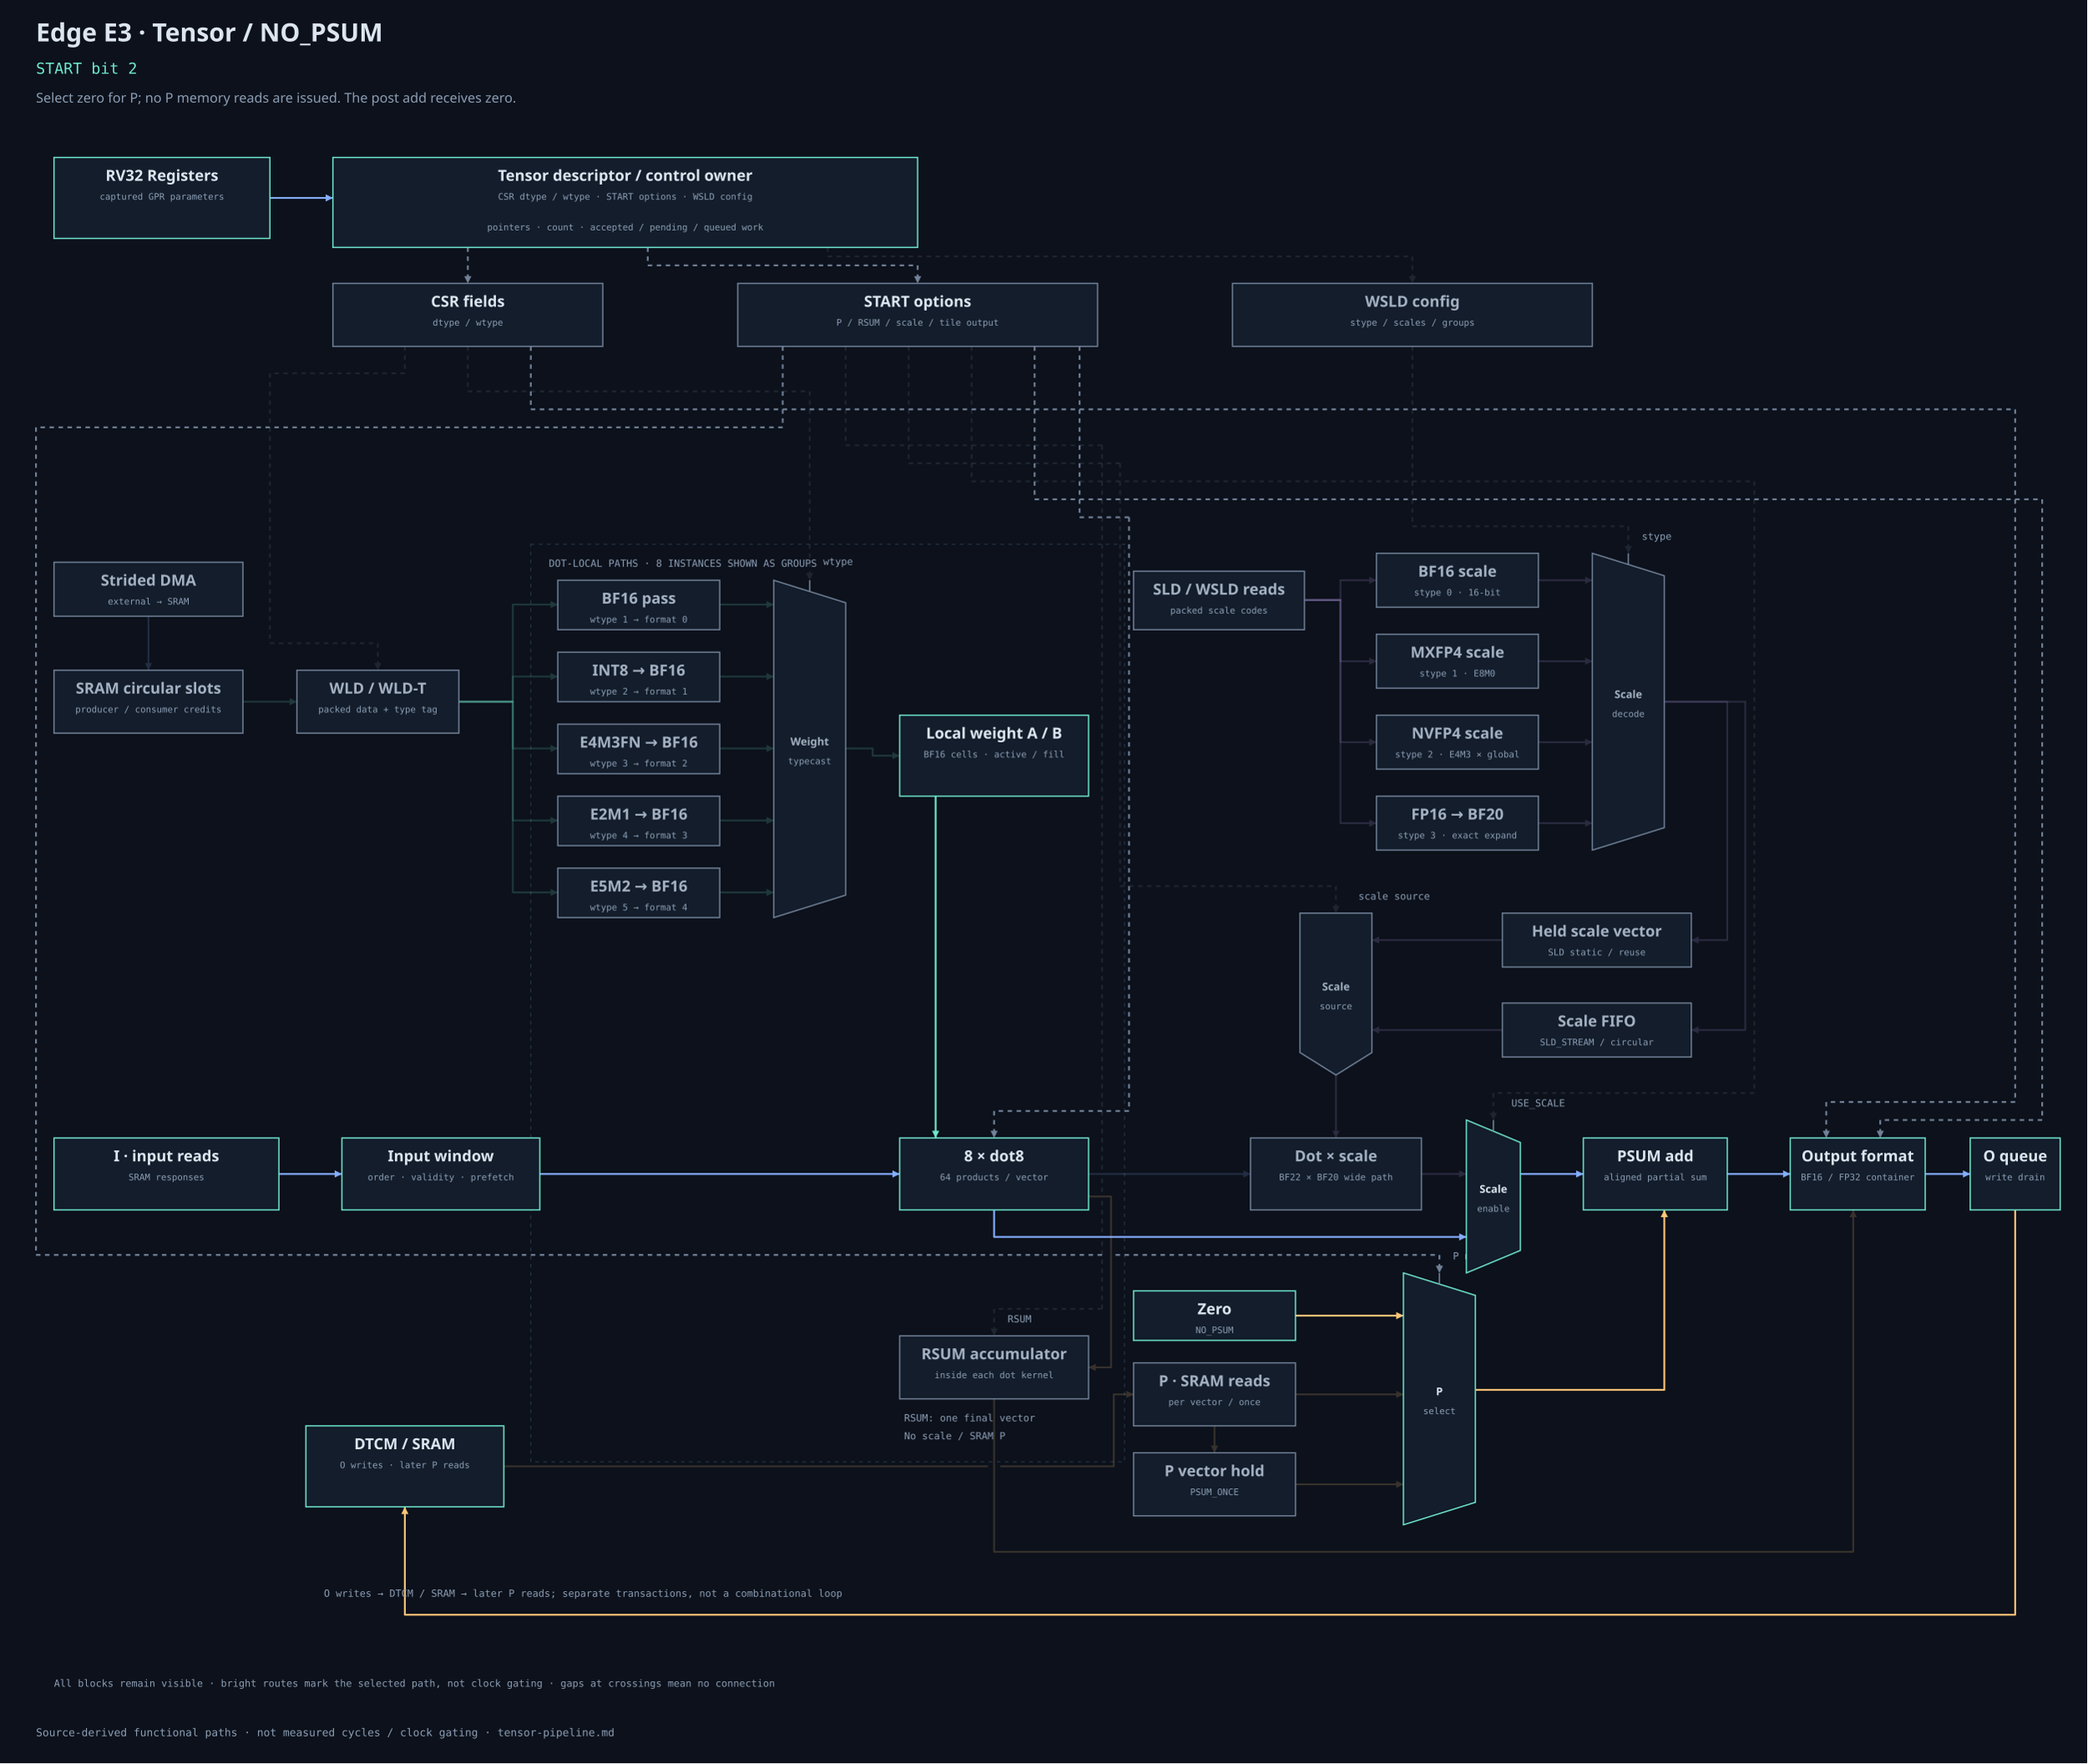
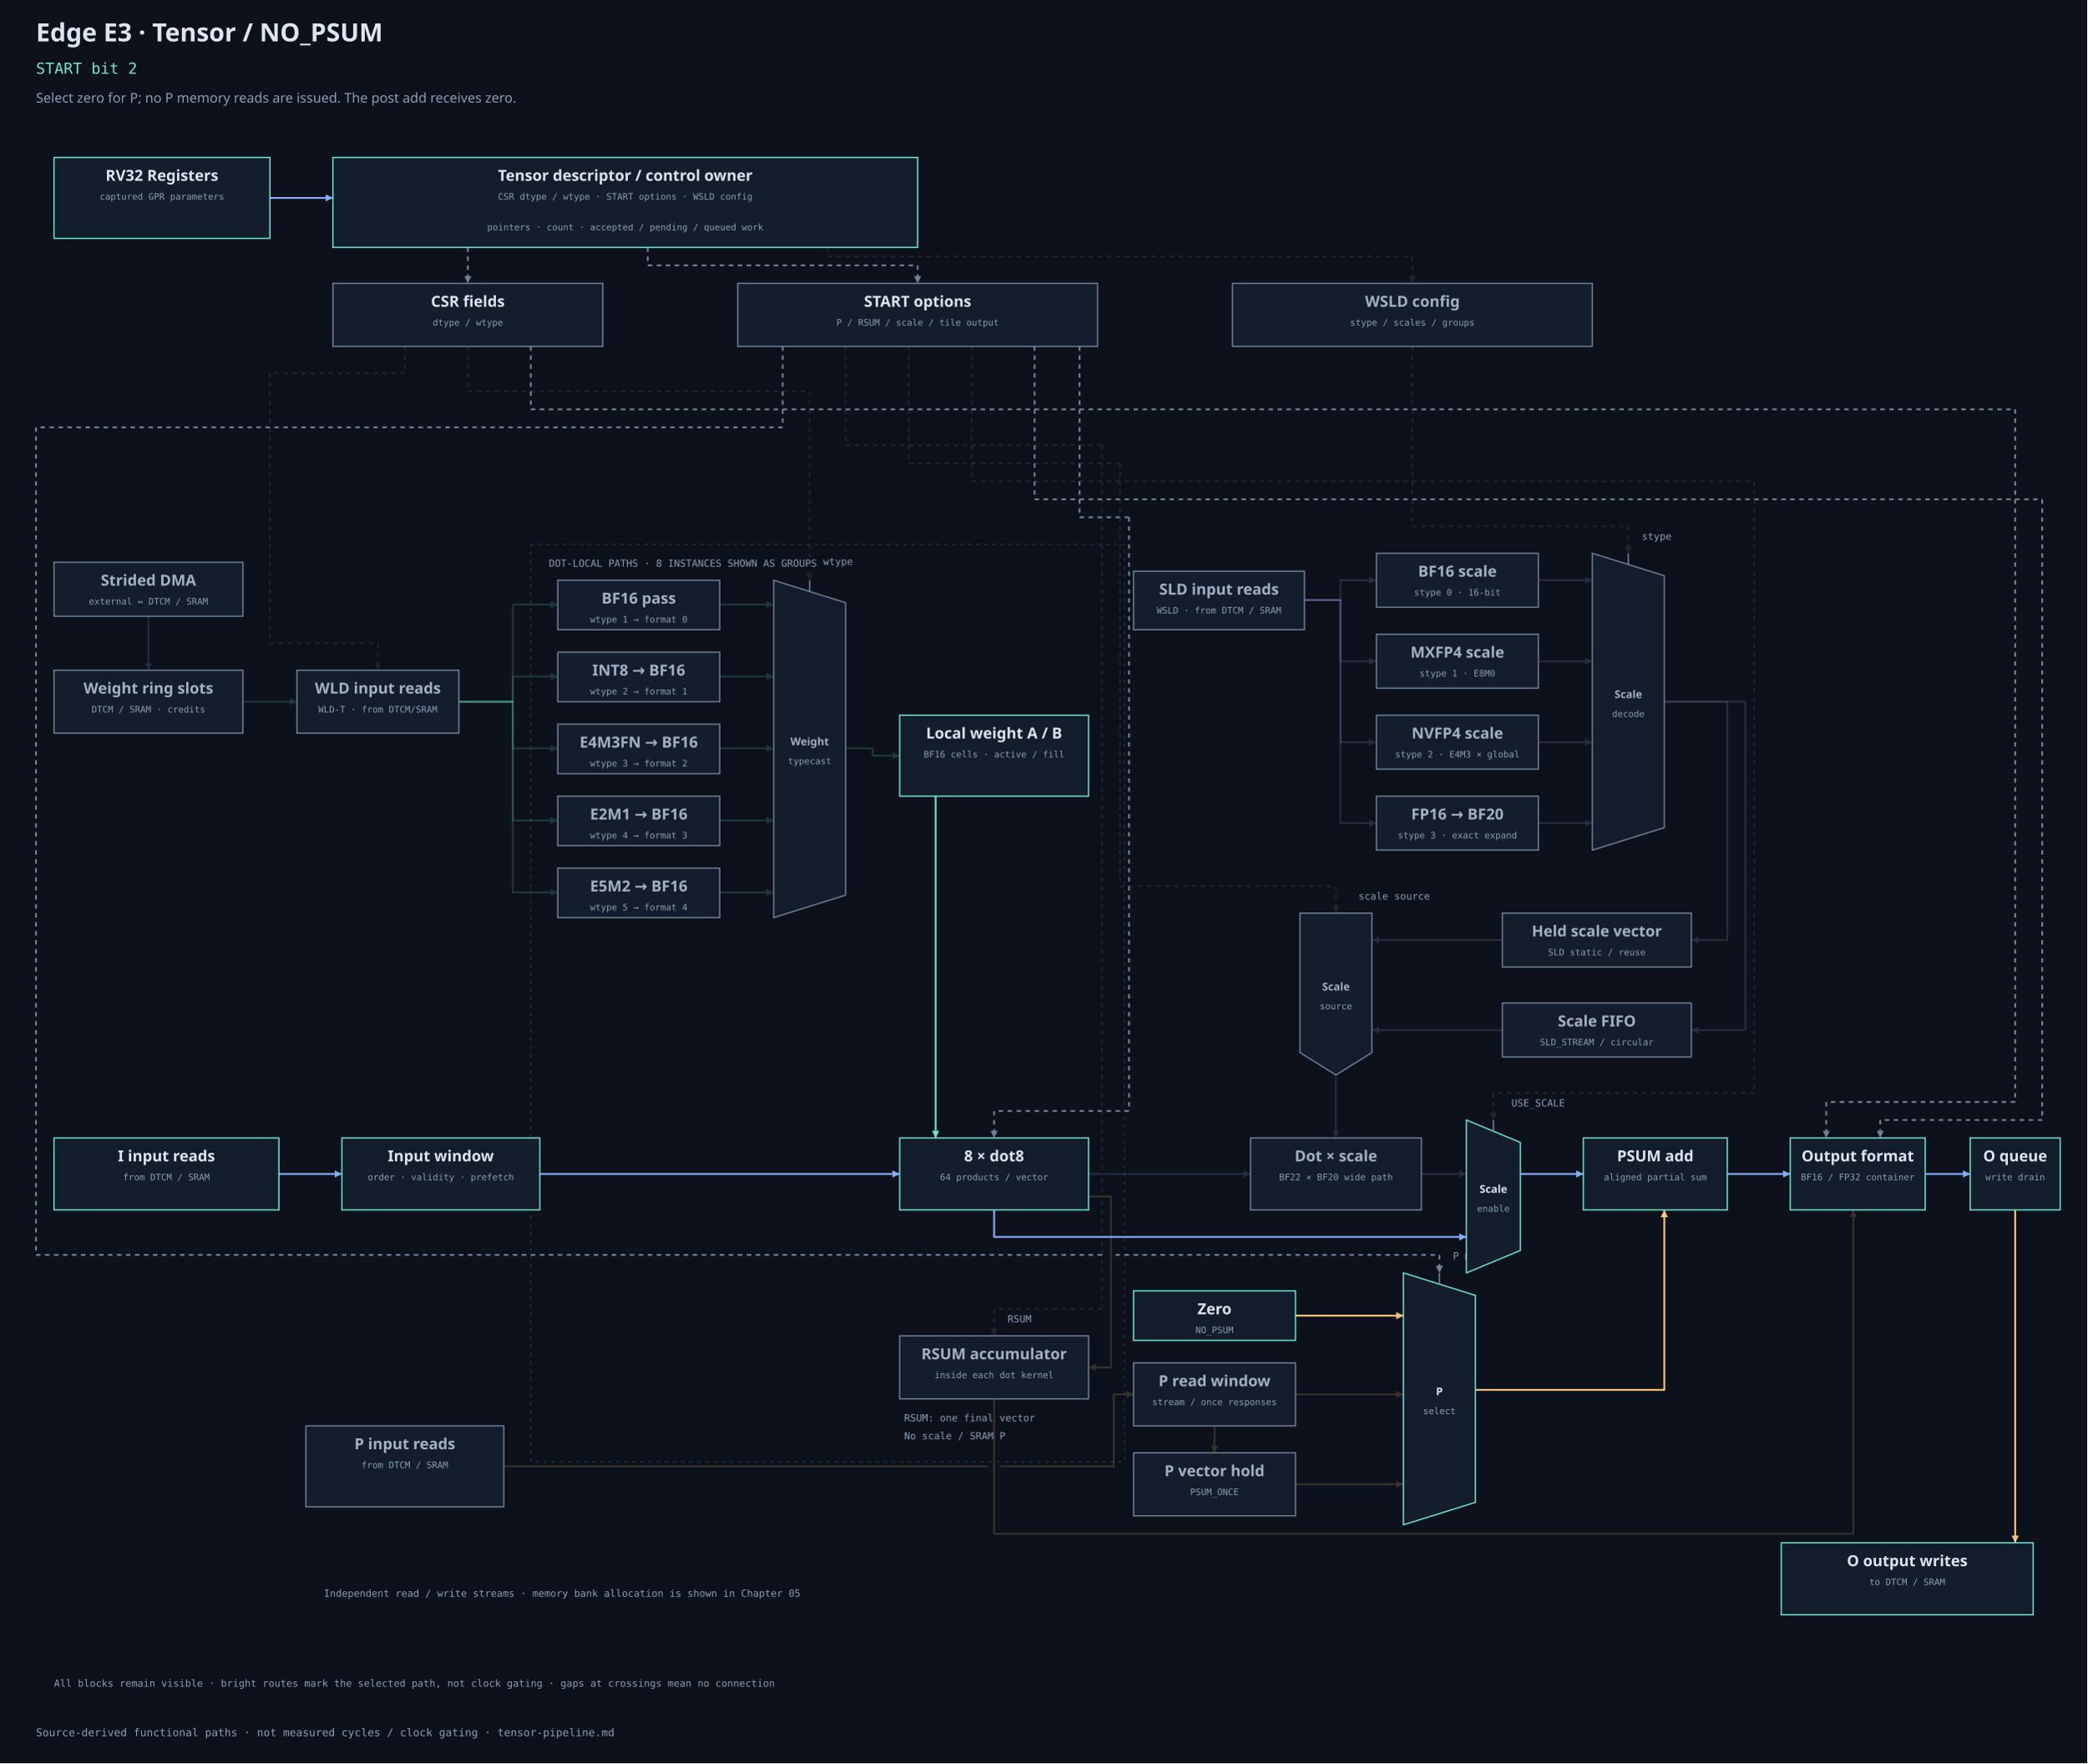
<svg xmlns="http://www.w3.org/2000/svg" width="2320" height="1960" viewBox="0 0 2320 1960">
  <rect width="2320" height="1960" fill="#0c111b" />
  <text x="40" y="46" fill="#dce5f0" font-family="sans-serif" font-size="28" font-weight="700">Edge E3 · Tensor / NO_PSUM</text>
  <text x="40" y="82" fill="#6ee7cf" font-family="monospace" font-size="17">START bit 2</text>
  <text x="40" y="114" fill="#8c9eb5" font-family="sans-serif" font-size="15">Select zero for P; no P memory reads are issued. The post add receives zero.</text>
  <svg x="20" y="135" width="2280" height="1760" viewBox="0 0 2280 1760" role="img" aria-labelledby="tensor-svg-title tensor-svg-desc">
    <style>.tensor-bg{fill:var(--bg,#0c111b)}.tensor-memory{fill:none;stroke:var(--rule,#29394e);stroke-dasharray:4 5}.tensor-title{font:600 17px sans-serif;fill:var(--ink,#dce5f0)}.tensor-sub{font:10px monospace;fill:var(--muted,#8c9eb5)}.tensor-caption{font:11px monospace;fill:var(--muted,#8c9eb5)}.tensor-box{fill:var(--panel,#131d2b);stroke:var(--ink,#dce5f0);stroke-width:1.4}.tensor-wire{fill:none;stroke-width:2;stroke-linejoin:round}.tensor-data{stroke:#85adff}.tensor-weight{stroke:#6ee7cf}.tensor-psum{stroke:#ffc578}.tensor-optional{stroke:#b39be8}.tensor-control{stroke:#718198;stroke-dasharray:5 5}.tensor-arrow-data{fill:#85adff}.tensor-arrow-weight{fill:#6ee7cf}.tensor-arrow-psum{fill:#ffc578}.tensor-arrow-optional{fill:#b39be8}.tensor-arrow-control{fill:#718198}[data-tensor-node]{opacity:1}[data-tensor-path]{opacity:.18}[data-tensor-path].is-active{opacity:1}[data-tensor-node]:not(.is-active) .tensor-box{stroke:var(--muted,#718198)}[data-tensor-node]:not(.is-active) .tensor-title{fill:var(--muted,#a4b1c3)}[data-tensor-node]:not(.is-active) .tensor-sub{fill:var(--muted,#8c9eb5)}.tensor-mux-title{font-size:12px}.tensor-control-source .tensor-box{stroke:#718198!important}.tensor-control-port{stroke:#718198;stroke-width:1.5;fill:none}.is-active .tensor-box{stroke:#6ee7cf}</style>
    <defs>
      <marker id="tensor-arrow-data" viewBox="0 0 8 8" refX="8" refY="4" markerWidth="8" markerHeight="8" markerUnits="userSpaceOnUse" orient="auto">
        <path d="M0 0L8 4L0 8Z" class="tensor-arrow-data" />
      </marker>
      <marker id="tensor-arrow-weight" viewBox="0 0 8 8" refX="8" refY="4" markerWidth="8" markerHeight="8" markerUnits="userSpaceOnUse" orient="auto">
        <path d="M0 0L8 4L0 8Z" class="tensor-arrow-weight" />
      </marker>
      <marker id="tensor-arrow-psum" viewBox="0 0 8 8" refX="8" refY="4" markerWidth="8" markerHeight="8" markerUnits="userSpaceOnUse" orient="auto">
        <path d="M0 0L8 4L0 8Z" class="tensor-arrow-psum" />
      </marker>
      <marker id="tensor-arrow-optional" viewBox="0 0 8 8" refX="8" refY="4" markerWidth="8" markerHeight="8" markerUnits="userSpaceOnUse" orient="auto">
        <path d="M0 0L8 4L0 8Z" class="tensor-arrow-optional" />
      </marker>
      <marker id="tensor-arrow-control" viewBox="0 0 8 8" refX="8" refY="4" markerWidth="8" markerHeight="8" markerUnits="userSpaceOnUse" orient="auto">
        <path d="M0 0L8 4L0 8Z" class="tensor-arrow-control" />
      </marker>
    </defs>
    <rect class="tensor-bg" width="2280" height="1760" />
    <rect class="tensor-memory" x="570" y="470" width="660" height="1020" />
    <text class="tensor-caption" x="590" y="495">DOT-LOCAL PATHS · 8 INSTANCES SHOWN AS GROUPS</text>
    <text class="tensor-caption" x="895" y="493">wtype</text>
    <text class="tensor-caption" x="1805" y="465">stype</text>
    <text class="tensor-caption" x="1660" y="1095">USE_SCALE</text>
    <text class="tensor-caption" x="1490" y="865">scale source</text>
    <text class="tensor-caption" x="1595" y="1265">P mode</text>
    <text class="tensor-caption" x="1100" y="1335">RSUM</text>
    <path data-tensor-path="gpr-owner" class="tensor-wire tensor-data is-active" d="M280 85H350" marker-end="url(#tensor-arrow-data)" />
    <g data-tensor-path="ctrl-wld" class="tensor-wire tensor-control ">
      <path d="M430 250L430 280M430 280L280 280M280 280L280 580M280 580L400 580M400 580L400 610" />
      <path d="M400 602L400 610" marker-end="url(#tensor-arrow-control)" />
    </g>
    <g data-tensor-path="ctrl-weight" class="tensor-wire tensor-control ">
      <path d="M500 250L500 300M500 300L880 300M880 300L880 510" />
      <path d="M880 502L880 510" marker-end="url(#tensor-arrow-control)" />
    </g>
    <g data-tensor-path="ctrl-psum" class="tensor-wire tensor-control is-active">
      <path d="M850 250L850 340M850 340L20 340M20 340L20 1260M20 1260L1210 1260M1220 1260L1580 1260M1580 1260L1580 1280" />
      <path d="M1580 1272L1580 1280" marker-end="url(#tensor-arrow-control)" />
    </g>
    <g data-tensor-path="ctrl-rsum" class="tensor-wire tensor-control ">
      <path d="M920 250L920 360M920 360L1205 360M1205 360L1205 1165M1205 1175L1205 1190M1205 1200L1205 1235M1205 1245L1205 1320M1205 1320L1085 1320M1085 1320L1085 1350" />
      <path d="M1085 1342L1085 1350" marker-end="url(#tensor-arrow-control)" />
    </g>
    <g data-tensor-path="ctrl-scale" class="tensor-wire tensor-control ">
      <path d="M990 250L990 380M990 380L1225 380M1225 380L1225 850M1225 850L1465 850M1465 850L1465 880" />
      <path d="M1465 872L1465 880" marker-end="url(#tensor-arrow-control)" />
    </g>
    <g data-tensor-path="ctrl-enable" class="tensor-wire tensor-control ">
      <path d="M1060 250L1060 400M1060 400L1930 400M1930 400L1930 1080M1930 1080L1640 1080M1640 1080L1640 1110" />
      <path d="M1640 1102L1640 1110" marker-end="url(#tensor-arrow-control)" />
    </g>
    <g data-tensor-path="ctrl-stype" class="tensor-wire tensor-control ">
      <path d="M1550 250L1550 450M1550 450L1790 450M1790 450L1790 480" />
      <path d="M1790 472L1790 480" marker-end="url(#tensor-arrow-control)" />
    </g>
    <g data-tensor-path="ctrl-format" class="tensor-wire tensor-control is-active">
      <path d="M570 250L570 320M570 320L2220 320M2220 320L2220 1090M2220 1090L2010 1090M2010 1090L2010 1130" />
      <path d="M2010 1122L2010 1130" marker-end="url(#tensor-arrow-control)" />
    </g>
    <g data-tensor-path="owner-dot" class="tensor-wire tensor-control is-active">
      <path d="M1180 250L1180 440M1180 440L1235 440M1235 440L1235 1100M1235 1100L1085 1100M1085 1100L1085 1130" />
      <path d="M1085 1122L1085 1130" marker-end="url(#tensor-arrow-control)" />
    </g>
    <path data-tensor-path="dma-ring" class="tensor-wire tensor-data " d="M145 550L145 610" marker-end="url(#tensor-arrow-data)" />
    <path data-tensor-path="ring-wld" class="tensor-wire tensor-weight " d="M250 645L310 645" marker-end="url(#tensor-arrow-weight)" />
    <path data-tensor-path="weights" class="tensor-wire tensor-weight is-active" d="M1020 750L1020 1130" marker-end="url(#tensor-arrow-weight)" />
    <path data-tensor-path="input-window" class="tensor-wire tensor-data is-active" d="M290 1170L360 1170" marker-end="url(#tensor-arrow-data)" />
    <path data-tensor-path="window-dot" class="tensor-wire tensor-data is-active" d="M580 1170L980 1170" marker-end="url(#tensor-arrow-data)" />
    <path data-tensor-path="dot-post" class="tensor-wire tensor-data " d="M1190 1170L1370 1170" marker-end="url(#tensor-arrow-data)" />
    <path data-tensor-path="scale-product" class="tensor-wire tensor-optional " d="M1560 1170L1610 1170" marker-end="url(#tensor-arrow-optional)" />
    <path data-tensor-path="scale-bypass" class="tensor-wire tensor-data is-active" d="M1085 1210L1085 1240L1610 1240" marker-end="url(#tensor-arrow-data)" />
    <path data-tensor-path="scaled-to-post" class="tensor-wire tensor-data is-active" d="M1670 1170L1740 1170" marker-end="url(#tensor-arrow-data)" />
    <path data-tensor-path="post-output" class="tensor-wire tensor-data is-active" d="M1900 1170L1970 1170" marker-end="url(#tensor-arrow-data)" />
    <path data-tensor-path="format-output" class="tensor-wire tensor-data is-active" d="M2120 1170L2170 1170" marker-end="url(#tensor-arrow-data)" />
    <path data-tensor-path="rsum-merge" class="tensor-wire tensor-psum " d="M1190 1195L1215 1195L1215 1385L1190 1385" marker-end="url(#tensor-arrow-psum)" />
-     <path data-tensor-path="rsum-output" class="tensor-wire tensor-psum " d="M1085 1420L1085 1590L2040 1590L2040 1210" marker-end="url(#tensor-arrow-psum)" />
+     <path data-tensor-path="rsum-output" class="tensor-wire tensor-psum " d="M1085 1420L1085 1570L2040 1570L2040 1210" marker-end="url(#tensor-arrow-psum)" />
    <path data-tensor-path="static-scale" class="tensor-wire tensor-optional " d="M1650 910L1505 910" marker-end="url(#tensor-arrow-optional)" />
    <path data-tensor-path="stream-scale" class="tensor-wire tensor-optional " d="M1650 1010L1505 1010" marker-end="url(#tensor-arrow-optional)" />
    <path data-tensor-path="scale" class="tensor-wire tensor-optional " d="M1465 1060L1465 1130" marker-end="url(#tensor-arrow-optional)" />
    <path data-tensor-path="sld-static" class="tensor-wire tensor-optional " d="M1830 645L1900 645L1900 910L1860 910" marker-end="url(#tensor-arrow-optional)" />
    <path data-tensor-path="sld-stream" class="tensor-wire tensor-optional " d="M1830 645L1920 645L1920 1010L1860 1010" marker-end="url(#tensor-arrow-optional)" />
    <path data-tensor-path="zero-p" class="tensor-wire tensor-psum is-active" d="M1420 1327.5L1540 1327.5" marker-end="url(#tensor-arrow-psum)" />
    <path data-tensor-path="read-hold" class="tensor-wire tensor-psum " d="M1330 1450L1330 1480" marker-end="url(#tensor-arrow-psum)" />
    <path data-tensor-path="hold-p" class="tensor-wire tensor-psum " d="M1420 1515L1540 1515" marker-end="url(#tensor-arrow-psum)" />
    <path data-tensor-path="stream-p" class="tensor-wire tensor-psum " d="M1420 1415L1540 1415" marker-end="url(#tensor-arrow-psum)" />
    <path data-tensor-path="psum-post" class="tensor-wire tensor-psum is-active" d="M1620 1410L1830 1410L1830 1210" marker-end="url(#tensor-arrow-psum)" />
-     <path data-tensor-path="writeback" class="tensor-wire tensor-psum is-active" d="M2220 1210L2220 1660L430 1660L430 1540" marker-end="url(#tensor-arrow-psum)" />
-     <g data-tensor-path="sram-psum" class="tensor-wire tensor-psum ">
+     <path data-tensor-path="writeback" class="tensor-wire tensor-psum is-active" d="M2220 1210L2220 1580" marker-end="url(#tensor-arrow-psum)" />
+     <g data-tensor-path="p-read-window" class="tensor-wire tensor-psum ">
      <path d="M540 1495L1078 1495M1092 1495L1218 1495L1218 1415L1240 1415" />
      <path d="M1232 1415H1240" marker-end="url(#tensor-arrow-psum)" />
    </g>
    <path data-tensor-path="wld-bf16" class="tensor-wire tensor-weight " d="M490 645L550 645L550 537L600 537" marker-end="url(#tensor-arrow-weight)" />
    <path data-tensor-path="cast-bf16" class="tensor-wire tensor-weight " d="M780 537L840 537" marker-end="url(#tensor-arrow-weight)" />
    <path data-tensor-path="wld-int8" class="tensor-wire tensor-weight " d="M490 645L550 645L550 617L600 617" marker-end="url(#tensor-arrow-weight)" />
    <path data-tensor-path="cast-int8" class="tensor-wire tensor-weight " d="M780 617L840 617" marker-end="url(#tensor-arrow-weight)" />
    <path data-tensor-path="wld-e4m3" class="tensor-wire tensor-weight " d="M490 645L550 645L550 697L600 697" marker-end="url(#tensor-arrow-weight)" />
    <path data-tensor-path="cast-e4m3" class="tensor-wire tensor-weight " d="M780 697L840 697" marker-end="url(#tensor-arrow-weight)" />
    <path data-tensor-path="wld-fp4" class="tensor-wire tensor-weight " d="M490 645L550 645L550 777L600 777" marker-end="url(#tensor-arrow-weight)" />
    <path data-tensor-path="cast-fp4" class="tensor-wire tensor-weight " d="M780 777L840 777" marker-end="url(#tensor-arrow-weight)" />
    <path data-tensor-path="wld-e5m2" class="tensor-wire tensor-weight " d="M490 645L550 645L550 857L600 857" marker-end="url(#tensor-arrow-weight)" />
    <path data-tensor-path="cast-e5m2" class="tensor-wire tensor-weight " d="M780 857L840 857" marker-end="url(#tensor-arrow-weight)" />
    <path data-tensor-path="wld-banks" class="tensor-wire tensor-weight " d="M920 697L950 697L950 705L980 705" marker-end="url(#tensor-arrow-weight)" />
    <path data-tensor-path="sld-bf16" class="tensor-wire tensor-optional " d="M1430 532L1470 532L1470 510L1510 510" marker-end="url(#tensor-arrow-optional)" />
    <path data-tensor-path="decode-bf16" class="tensor-wire tensor-optional " d="M1690 510L1750 510" marker-end="url(#tensor-arrow-optional)" />
    <path data-tensor-path="sld-mx" class="tensor-wire tensor-optional " d="M1430 532L1470 532L1470 600L1510 600" marker-end="url(#tensor-arrow-optional)" />
    <path data-tensor-path="decode-mx" class="tensor-wire tensor-optional " d="M1690 600L1750 600" marker-end="url(#tensor-arrow-optional)" />
    <path data-tensor-path="sld-nv" class="tensor-wire tensor-optional " d="M1430 532L1470 532L1470 690L1510 690" marker-end="url(#tensor-arrow-optional)" />
    <path data-tensor-path="decode-nv" class="tensor-wire tensor-optional " d="M1690 690L1750 690" marker-end="url(#tensor-arrow-optional)" />
    <path data-tensor-path="sld-fp16" class="tensor-wire tensor-optional " d="M1430 532L1470 532L1470 780L1510 780" marker-end="url(#tensor-arrow-optional)" />
    <path data-tensor-path="decode-fp16" class="tensor-wire tensor-optional " d="M1690 780L1750 780" marker-end="url(#tensor-arrow-optional)" />
    <g data-tensor-path="owner-csr" class="tensor-wire tensor-control is-active">
      <path d="M500 140L500 180" />
      <path d="M500 172L500 180" marker-end="url(#tensor-arrow-control)" />
    </g>
    <g data-tensor-path="owner-start" class="tensor-wire tensor-control is-active">
      <path d="M700 140L700 160M700 160L1000 160M1000 160L1000 180" />
      <path d="M1000 172L1000 180" marker-end="url(#tensor-arrow-control)" />
    </g>
    <g data-tensor-path="owner-wsld" class="tensor-wire tensor-control ">
      <path d="M900 140L900 150M900 150L1550 150M1550 150L1550 180" />
      <path d="M1550 172L1550 180" marker-end="url(#tensor-arrow-control)" />
    </g>
    <g data-tensor-path="ctrl-tile-format" class="tensor-wire tensor-control is-active">
      <path d="M1130 250L1130 420M1130 420L2250 420M2250 420L2250 1110M2250 1110L2070 1110M2070 1110L2070 1130" />
      <path d="M2070 1122L2070 1130" marker-end="url(#tensor-arrow-control)" />
    </g>
    <g data-tensor-node="gpr" class="is-active " role="button" tabindex="0" aria-label="RV32 Registers: explore this path">
      <rect class="tensor-box" x="40" y="40" width="240" height="90" />
      <text class="tensor-title " x="160" y="66" text-anchor="middle">RV32 Registers</text>
      <text class="tensor-sub" x="160" y="87" text-anchor="middle">captured GPR parameters</text>
    </g>
    <g data-tensor-node="owner" class="is-active " role="button" tabindex="0" aria-label="Tensor descriptor / control owner: explore this path">
      <rect class="tensor-box" x="350" y="40" width="650" height="100" />
      <text class="tensor-title " x="675" y="66" text-anchor="middle">Tensor descriptor / control owner</text>
      <text class="tensor-sub" x="675" y="87" text-anchor="middle">CSR dtype / wtype · START options · WSLD config</text>
      <text class="tensor-sub" x="675" y="121" text-anchor="middle">pointers · count · accepted / pending / queued work</text>
    </g>
    <g data-tensor-node="dma" class=" " role="button" tabindex="0" aria-label="Strided DMA: explore this path">
      <rect class="tensor-box" x="40" y="490" width="210" height="60" />
      <text class="tensor-title " x="145" y="516" text-anchor="middle">Strided DMA</text>
-       <text class="tensor-sub" x="145" y="537" text-anchor="middle">external → SRAM</text>
-     </g>
-     <g data-tensor-node="ring" class=" " role="button" tabindex="0" aria-label="SRAM circular slots: explore this path">
+       <text class="tensor-sub" x="145" y="537" text-anchor="middle">external ↔ DTCM / SRAM</text>
+     </g>
+     <g data-tensor-node="ring" class=" " role="button" tabindex="0" aria-label="Weight ring slots: explore this path">
      <rect class="tensor-box" x="40" y="610" width="210" height="70" />
-       <text class="tensor-title " x="145" y="636" text-anchor="middle">SRAM circular slots</text>
-       <text class="tensor-sub" x="145" y="657" text-anchor="middle">producer / consumer credits</text>
-     </g>
-     <g data-tensor-node="wld" class=" " role="button" tabindex="0" aria-label="WLD / WLD-T: explore this path">
+       <text class="tensor-title " x="145" y="636" text-anchor="middle">Weight ring slots</text>
+       <text class="tensor-sub" x="145" y="657" text-anchor="middle">DTCM / SRAM · credits</text>
+     </g>
+     <g data-tensor-node="wld" class=" " role="button" tabindex="0" aria-label="WLD input reads: explore this path">
      <rect class="tensor-box" x="310" y="610" width="180" height="70" />
-       <text class="tensor-title " x="400" y="636" text-anchor="middle">WLD / WLD-T</text>
-       <text class="tensor-sub" x="400" y="657" text-anchor="middle">packed data + type tag</text>
+       <text class="tensor-title " x="400" y="636" text-anchor="middle">WLD input reads</text>
+       <text class="tensor-sub" x="400" y="657" text-anchor="middle">WLD-T · from DTCM/SRAM</text>
    </g>
    <g data-tensor-node="w-bf16" class=" " role="button" tabindex="0" aria-label="BF16 pass: explore this path">
      <rect class="tensor-box" x="600" y="510" width="180" height="55" />
      <text class="tensor-title " x="690" y="536" text-anchor="middle">BF16 pass</text>
      <text class="tensor-sub" x="690" y="557" text-anchor="middle">wtype 1 → format 0</text>
    </g>
    <g data-tensor-node="w-int8" class=" " role="button" tabindex="0" aria-label="INT8 → BF16: explore this path">
      <rect class="tensor-box" x="600" y="590" width="180" height="55" />
      <text class="tensor-title " x="690" y="616" text-anchor="middle">INT8 → BF16</text>
      <text class="tensor-sub" x="690" y="637" text-anchor="middle">wtype 2 → format 1</text>
    </g>
    <g data-tensor-node="w-e4m3" class=" " role="button" tabindex="0" aria-label="E4M3FN → BF16: explore this path">
      <rect class="tensor-box" x="600" y="670" width="180" height="55" />
      <text class="tensor-title " x="690" y="696" text-anchor="middle">E4M3FN → BF16</text>
      <text class="tensor-sub" x="690" y="717" text-anchor="middle">wtype 3 → format 2</text>
    </g>
    <g data-tensor-node="w-fp4" class=" " role="button" tabindex="0" aria-label="E2M1 → BF16: explore this path">
      <rect class="tensor-box" x="600" y="750" width="180" height="55" />
      <text class="tensor-title " x="690" y="776" text-anchor="middle">E2M1 → BF16</text>
      <text class="tensor-sub" x="690" y="797" text-anchor="middle">wtype 4 → format 3</text>
    </g>
    <g data-tensor-node="w-e5m2" class=" " role="button" tabindex="0" aria-label="E5M2 → BF16: explore this path">
      <rect class="tensor-box" x="600" y="830" width="180" height="55" />
      <text class="tensor-title " x="690" y="856" text-anchor="middle">E5M2 → BF16</text>
      <text class="tensor-sub" x="690" y="877" text-anchor="middle">wtype 5 → format 4</text>
    </g>
    <g data-tensor-node="wselect" class=" " role="button" tabindex="0" aria-label="Weight: explore this path">
      <path class="tensor-box" d="M840 510L920 535V860L840 885Z" />
      <path class="tensor-control-port" d="M880 510V522.5" />
      <text class="tensor-title tensor-mux-title" x="880" y="693.5" text-anchor="middle">Weight</text>
      <text class="tensor-sub" x="880" y="714.5" text-anchor="middle">typecast</text>
    </g>
    <g data-tensor-node="banks" class="is-active " role="button" tabindex="0" aria-label="Local weight A / B: explore this path">
      <rect class="tensor-box" x="980" y="660" width="210" height="90" />
      <text class="tensor-title " x="1085" y="686" text-anchor="middle">Local weight A / B</text>
      <text class="tensor-sub" x="1085" y="707" text-anchor="middle">BF16 cells · active / fill</text>
    </g>
-     <g data-tensor-node="input" class="is-active " role="button" tabindex="0" aria-label="I · input reads: explore this path">
+     <g data-tensor-node="input" class="is-active " role="button" tabindex="0" aria-label="I input reads: explore this path">
      <rect class="tensor-box" x="40" y="1130" width="250" height="80" />
-       <text class="tensor-title " x="165" y="1156" text-anchor="middle">I · input reads</text>
-       <text class="tensor-sub" x="165" y="1177" text-anchor="middle">SRAM responses</text>
+       <text class="tensor-title " x="165" y="1156" text-anchor="middle">I input reads</text>
+       <text class="tensor-sub" x="165" y="1177" text-anchor="middle">from DTCM / SRAM</text>
    </g>
    <g data-tensor-node="window" class="is-active " role="button" tabindex="0" aria-label="Input window: explore this path">
      <rect class="tensor-box" x="360" y="1130" width="220" height="80" />
      <text class="tensor-title " x="470" y="1156" text-anchor="middle">Input window</text>
      <text class="tensor-sub" x="470" y="1177" text-anchor="middle">order · validity · prefetch</text>
    </g>
    <g data-tensor-node="dot" class="is-active " role="button" tabindex="0" aria-label="8 × dot8: explore this path">
      <rect class="tensor-box" x="980" y="1130" width="210" height="80" />
      <text class="tensor-title " x="1085" y="1156" text-anchor="middle">8 × dot8</text>
      <text class="tensor-sub" x="1085" y="1177" text-anchor="middle">64 products / vector</text>
    </g>
    <g data-tensor-node="rsum" class=" " role="button" tabindex="0" aria-label="RSUM accumulator: explore this path">
      <rect class="tensor-box" x="980" y="1350" width="210" height="70" />
      <text class="tensor-title " x="1085" y="1376" text-anchor="middle">RSUM accumulator</text>
      <text class="tensor-sub" x="1085" y="1397" text-anchor="middle">inside each dot kernel</text>
    </g>
-     <g data-tensor-node="sld" class=" " role="button" tabindex="0" aria-label="SLD / WSLD reads: explore this path">
+     <g data-tensor-node="sld" class=" " role="button" tabindex="0" aria-label="SLD input reads: explore this path">
      <rect class="tensor-box" x="1240" y="500" width="190" height="65" />
-       <text class="tensor-title " x="1335" y="526" text-anchor="middle">SLD / WSLD reads</text>
-       <text class="tensor-sub" x="1335" y="547" text-anchor="middle">packed scale codes</text>
+       <text class="tensor-title " x="1335" y="526" text-anchor="middle">SLD input reads</text>
+       <text class="tensor-sub" x="1335" y="547" text-anchor="middle">WSLD · from DTCM / SRAM</text>
    </g>
    <g data-tensor-node="s-bf16" class=" " role="button" tabindex="0" aria-label="BF16 scale: explore this path">
      <rect class="tensor-box" x="1510" y="480" width="180" height="60" />
      <text class="tensor-title " x="1600" y="506" text-anchor="middle">BF16 scale</text>
      <text class="tensor-sub" x="1600" y="527" text-anchor="middle">stype 0 · 16-bit</text>
    </g>
    <g data-tensor-node="s-mx" class=" " role="button" tabindex="0" aria-label="MXFP4 scale: explore this path">
      <rect class="tensor-box" x="1510" y="570" width="180" height="60" />
      <text class="tensor-title " x="1600" y="596" text-anchor="middle">MXFP4 scale</text>
      <text class="tensor-sub" x="1600" y="617" text-anchor="middle">stype 1 · E8M0</text>
    </g>
    <g data-tensor-node="s-nv" class=" " role="button" tabindex="0" aria-label="NVFP4 scale: explore this path">
      <rect class="tensor-box" x="1510" y="660" width="180" height="60" />
      <text class="tensor-title " x="1600" y="686" text-anchor="middle">NVFP4 scale</text>
      <text class="tensor-sub" x="1600" y="707" text-anchor="middle">stype 2 · E4M3 × global</text>
    </g>
    <g data-tensor-node="s-fp16" class=" " role="button" tabindex="0" aria-label="FP16 → BF20: explore this path">
      <rect class="tensor-box" x="1510" y="750" width="180" height="60" />
      <text class="tensor-title " x="1600" y="776" text-anchor="middle">FP16 → BF20</text>
      <text class="tensor-sub" x="1600" y="797" text-anchor="middle">stype 3 · exact expand</text>
    </g>
    <g data-tensor-node="stype" class=" " role="button" tabindex="0" aria-label="Scale: explore this path">
      <path class="tensor-box" d="M1750 480L1830 505V785L1750 810Z" />
      <path class="tensor-control-port" d="M1790 480V492.5" />
      <text class="tensor-title tensor-mux-title" x="1790" y="641" text-anchor="middle">Scale</text>
      <text class="tensor-sub" x="1790" y="662" text-anchor="middle">decode</text>
    </g>
    <g data-tensor-node="scale-hold" class=" " role="button" tabindex="0" aria-label="Held scale vector: explore this path">
      <rect class="tensor-box" x="1650" y="880" width="210" height="60" />
      <text class="tensor-title " x="1755" y="906" text-anchor="middle">Held scale vector</text>
      <text class="tensor-sub" x="1755" y="927" text-anchor="middle">SLD static / reuse</text>
    </g>
    <g data-tensor-node="scale-fifo" class=" " role="button" tabindex="0" aria-label="Scale FIFO: explore this path">
      <rect class="tensor-box" x="1650" y="980" width="210" height="60" />
      <text class="tensor-title " x="1755" y="1006" text-anchor="middle">Scale FIFO</text>
      <text class="tensor-sub" x="1755" y="1027" text-anchor="middle">SLD_STREAM / circular</text>
    </g>
    <g data-tensor-node="scale-source" class=" " role="button" tabindex="0" aria-label="Scale: explore this path">
      <path class="tensor-box" d="M1425 880H1505V1035L1465 1060L1425 1035Z" />
      <text class="tensor-title tensor-mux-title" x="1465" y="966" text-anchor="middle">Scale</text>
      <text class="tensor-sub" x="1465" y="987" text-anchor="middle">source</text>
    </g>
    <g data-tensor-node="scale-mul" class=" " role="button" tabindex="0" aria-label="Dot × scale: explore this path">
      <rect class="tensor-box" x="1370" y="1130" width="190" height="80" />
      <text class="tensor-title " x="1465" y="1156" text-anchor="middle">Dot × scale</text>
      <text class="tensor-sub" x="1465" y="1177" text-anchor="middle">BF22 × BF20 wide path</text>
    </g>
    <g data-tensor-node="scale-select" class="is-active " role="button" tabindex="0" aria-label="Scale: explore this path">
      <path class="tensor-box" d="M1610 1110L1670 1135V1255L1610 1280Z" />
      <path class="tensor-control-port" d="M1640 1110V1122.5" />
      <text class="tensor-title tensor-mux-title" x="1640" y="1191" text-anchor="middle">Scale</text>
      <text class="tensor-sub" x="1640" y="1212" text-anchor="middle">enable</text>
    </g>
    <g data-tensor-node="post" class="is-active " role="button" tabindex="0" aria-label="PSUM add: explore this path">
      <rect class="tensor-box" x="1740" y="1130" width="160" height="80" />
      <text class="tensor-title " x="1820" y="1156" text-anchor="middle">PSUM add</text>
      <text class="tensor-sub" x="1820" y="1177" text-anchor="middle">aligned partial sum</text>
    </g>
-     <g data-tensor-node="psum" class=" " role="button" tabindex="0" aria-label="P · SRAM reads: explore this path">
+     <g data-tensor-node="psum" class=" " role="button" tabindex="0" aria-label="P read window: explore this path">
      <rect class="tensor-box" x="1240" y="1380" width="180" height="70" />
-       <text class="tensor-title " x="1330" y="1406" text-anchor="middle">P · SRAM reads</text>
-       <text class="tensor-sub" x="1330" y="1427" text-anchor="middle">per vector / once</text>
-     </g>
-     <g data-tensor-node="psum-memory" class="is-active " role="button" tabindex="0" aria-label="DTCM / SRAM: explore this path">
+       <text class="tensor-title " x="1330" y="1406" text-anchor="middle">P read window</text>
+       <text class="tensor-sub" x="1330" y="1427" text-anchor="middle">stream / once responses</text>
+     </g>
+     <g data-tensor-node="p-input" class=" " role="button" tabindex="0" aria-label="P input reads: explore this path">
      <rect class="tensor-box" x="320" y="1450" width="220" height="90" />
-       <text class="tensor-title " x="430" y="1476" text-anchor="middle">DTCM / SRAM</text>
-       <text class="tensor-sub" x="430" y="1497" text-anchor="middle">O writes · later P reads</text>
+       <text class="tensor-title " x="430" y="1476" text-anchor="middle">P input reads</text>
+       <text class="tensor-sub" x="430" y="1497" text-anchor="middle">from DTCM / SRAM</text>
    </g>
    <g data-tensor-node="zero" class="is-active " role="button" tabindex="0" aria-label="Zero: explore this path">
      <rect class="tensor-box" x="1240" y="1300" width="180" height="55" />
      <text class="tensor-title " x="1330" y="1326" text-anchor="middle">Zero</text>
      <text class="tensor-sub" x="1330" y="1347" text-anchor="middle">NO_PSUM</text>
    </g>
    <g data-tensor-node="psum-hold" class=" " role="button" tabindex="0" aria-label="P vector hold: explore this path">
      <rect class="tensor-box" x="1240" y="1480" width="180" height="70" />
      <text class="tensor-title " x="1330" y="1506" text-anchor="middle">P vector hold</text>
      <text class="tensor-sub" x="1330" y="1527" text-anchor="middle">PSUM_ONCE</text>
    </g>
    <g data-tensor-node="psum-select" class="is-active " role="button" tabindex="0" aria-label="P: explore this path">
      <path class="tensor-box" d="M1540 1280L1620 1305V1535L1540 1560Z" />
      <path class="tensor-control-port" d="M1580 1280V1292.5" />
      <text class="tensor-title tensor-mux-title" x="1580" y="1416" text-anchor="middle">P</text>
      <text class="tensor-sub" x="1580" y="1437" text-anchor="middle">select</text>
    </g>
    <g data-tensor-node="format" class="is-active " role="button" tabindex="0" aria-label="Output format: explore this path">
      <rect class="tensor-box" x="1970" y="1130" width="150" height="80" />
      <text class="tensor-title " x="2045" y="1156" text-anchor="middle">Output format</text>
      <text class="tensor-sub" x="2045" y="1177" text-anchor="middle">BF16 / FP32 container</text>
    </g>
    <g data-tensor-node="output" class="is-active " role="button" tabindex="0" aria-label="O queue: explore this path">
      <rect class="tensor-box" x="2170" y="1130" width="100" height="80" />
      <text class="tensor-title " x="2220" y="1156" text-anchor="middle">O queue</text>
      <text class="tensor-sub" x="2220" y="1177" text-anchor="middle">write drain</text>
    </g>
+     <g data-tensor-node="o-writes" class="is-active " role="button" tabindex="0" aria-label="O output writes: explore this path">
+       <rect class="tensor-box" x="1960" y="1580" width="280" height="80" />
+       <text class="tensor-title " x="2100" y="1606" text-anchor="middle">O output writes</text>
+       <text class="tensor-sub" x="2100" y="1627" text-anchor="middle">to DTCM / SRAM</text>
+     </g>
    <g data-tensor-node="csr-fields" class="is-active tensor-control-source" role="button" tabindex="0" aria-label="CSR fields: explore this path">
      <rect class="tensor-box" x="350" y="180" width="300" height="70" />
      <text class="tensor-title " x="500" y="206" text-anchor="middle">CSR fields</text>
      <text class="tensor-sub" x="500" y="227" text-anchor="middle">dtype / wtype</text>
    </g>
    <g data-tensor-node="start-fields" class="is-active tensor-control-source" role="button" tabindex="0" aria-label="START options: explore this path">
      <rect class="tensor-box" x="800" y="180" width="400" height="70" />
      <text class="tensor-title " x="1000" y="206" text-anchor="middle">START options</text>
      <text class="tensor-sub" x="1000" y="227" text-anchor="middle">P / RSUM / scale / tile output</text>
    </g>
    <g data-tensor-node="wsld-fields" class=" tensor-control-source" role="button" tabindex="0" aria-label="WSLD config: explore this path">
      <rect class="tensor-box" x="1350" y="180" width="400" height="70" />
      <text class="tensor-title " x="1550" y="206" text-anchor="middle">WSLD config</text>
      <text class="tensor-sub" x="1550" y="227" text-anchor="middle">stype / scales / groups</text>
    </g>
    <text class="tensor-caption" x="985" y="1445">RSUM: one final vector</text>
    <text class="tensor-caption" x="985" y="1465">No scale / SRAM P</text>
-     <text class="tensor-caption" x="340" y="1640">O writes → DTCM / SRAM → later P reads; separate transactions, not a combinational loop</text>
+     <text class="tensor-caption" x="340" y="1640">Independent read / write streams · memory bank allocation is shown in Chapter 05</text>
    <text class="tensor-caption" x="40" y="1740">All blocks remain visible · bright routes mark the selected path, not clock gating · gaps at crossings mean no connection</text>
  </svg>
  <text x="40" y="1930" fill="#8c9eb5" font-family="monospace" font-size="12">Source-derived functional paths · not measured cycles / clock gating · tensor-pipeline.md</text>
</svg>
